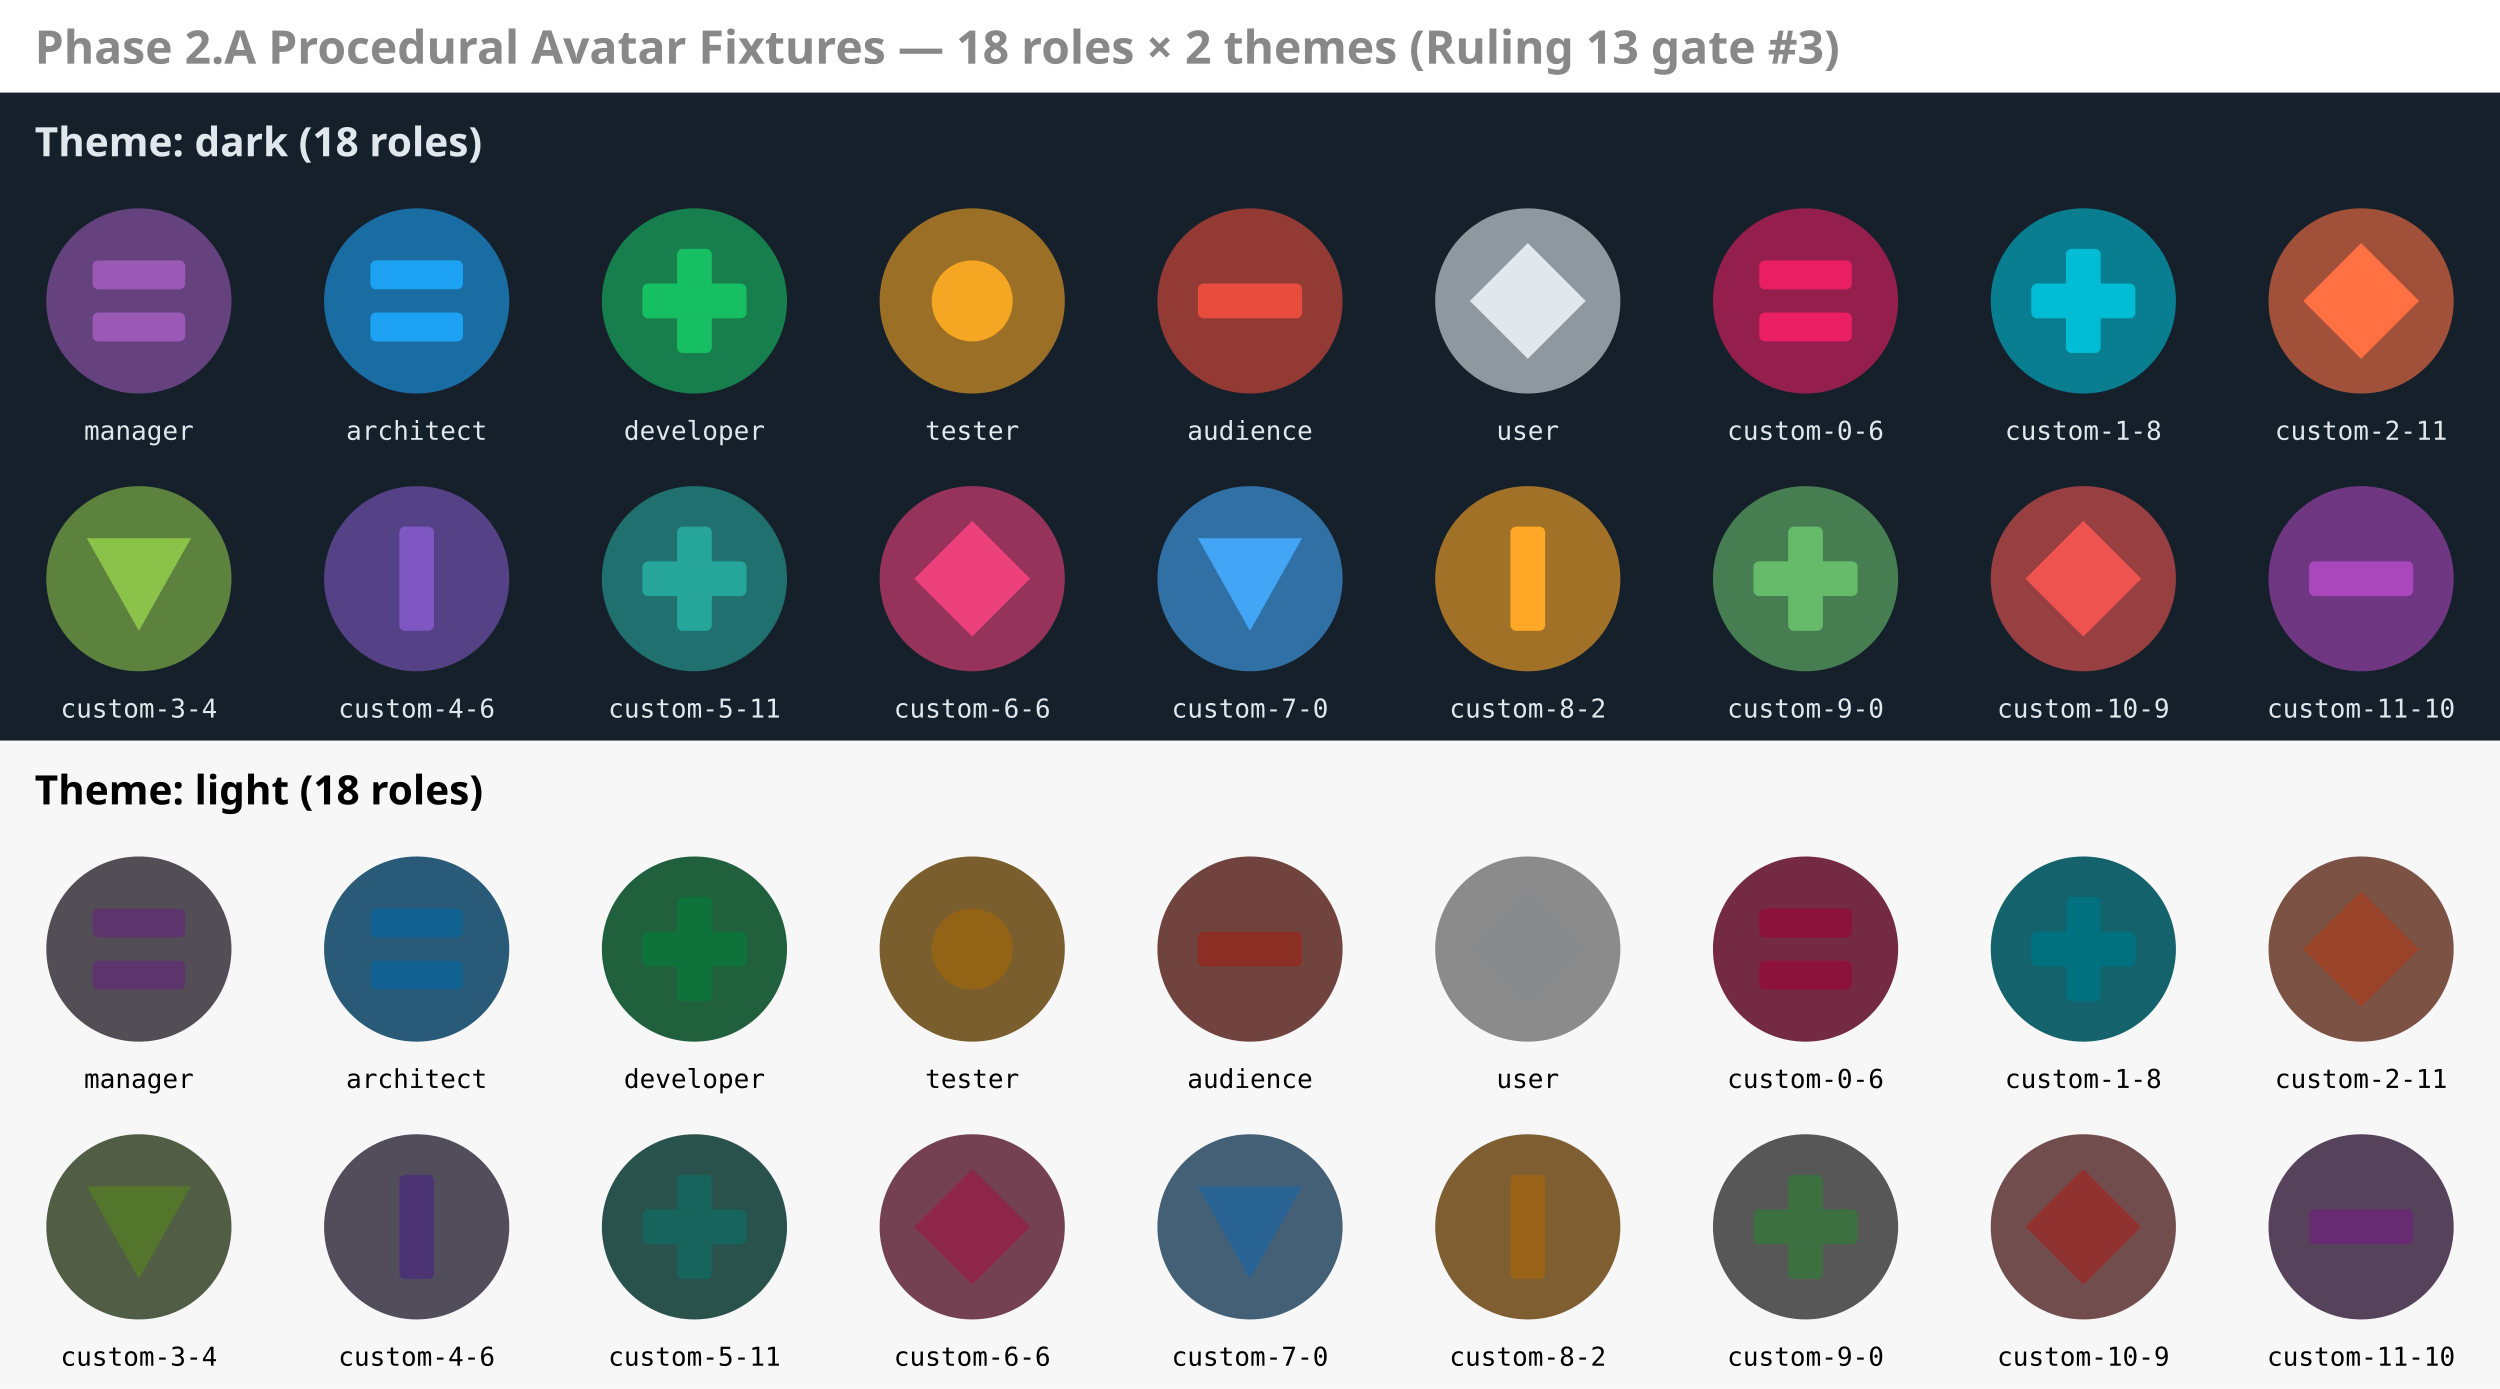
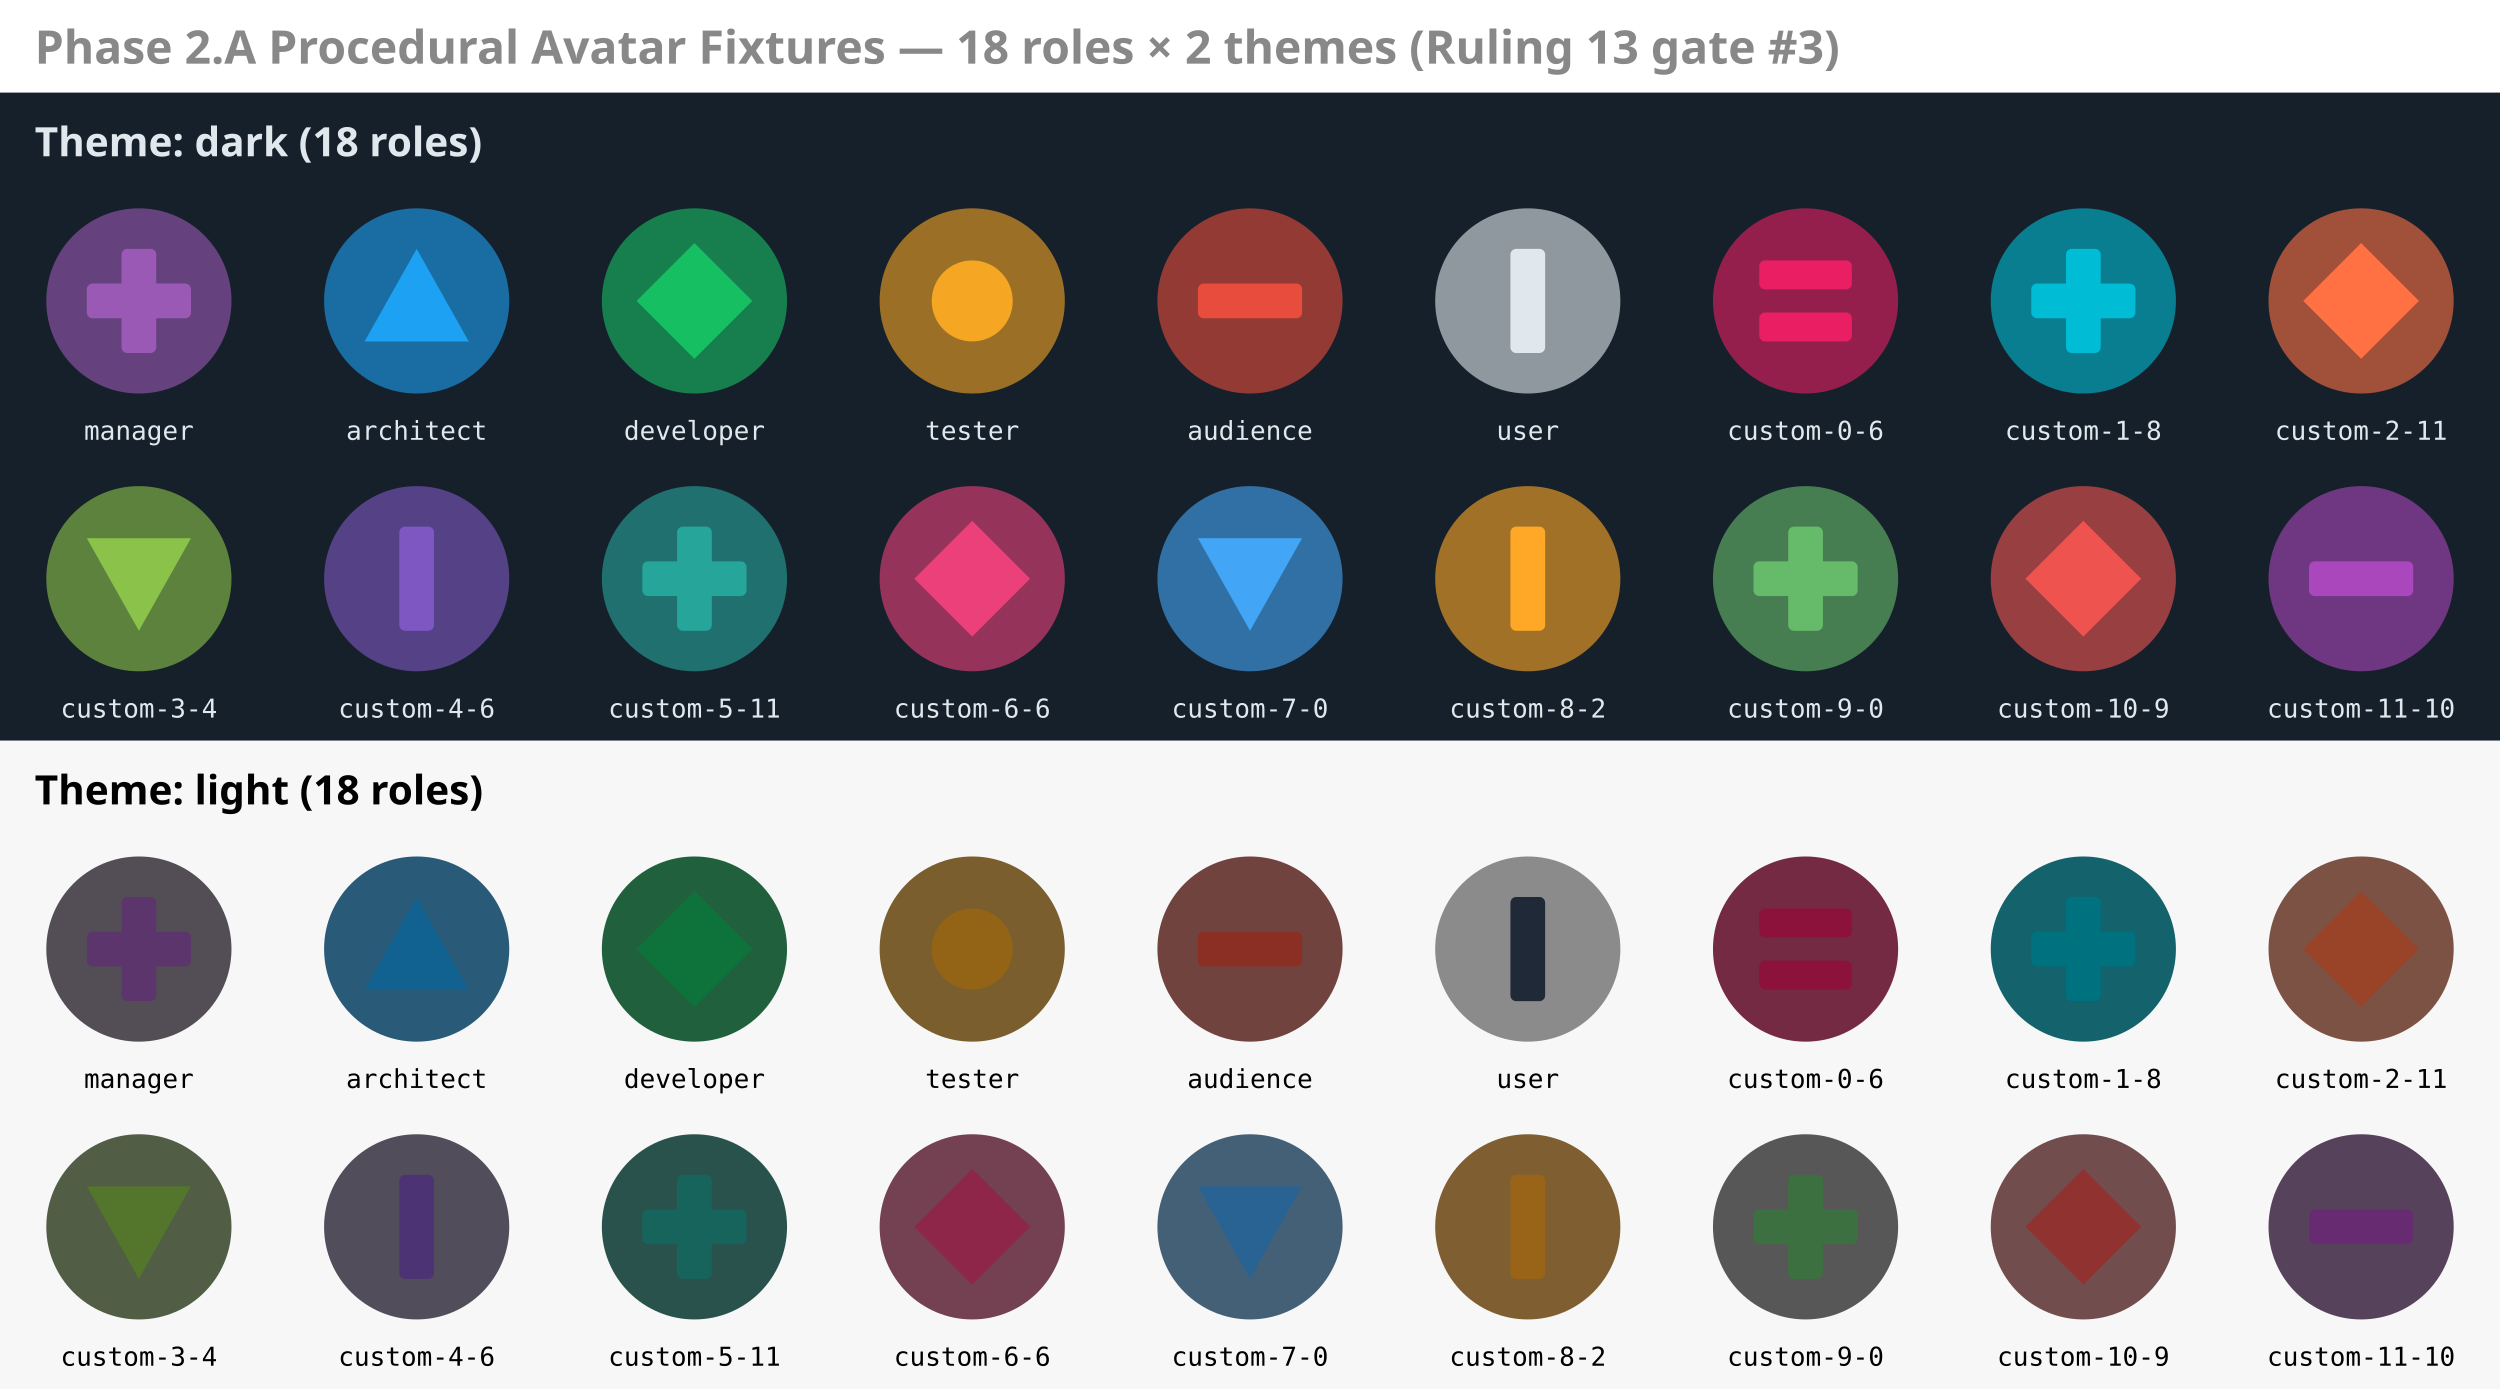
<svg xmlns="http://www.w3.org/2000/svg" viewBox="0 0 864 480" width="864" height="480">
  <text x="12" y="22" font-family="sans-serif" font-size="16" font-weight="bold" fill="#888">Phase 2.A Procedural Avatar Fixtures — 18 roles × 2 themes (Ruling 13 gate #3)</text>
  <g transform="translate(0,32)">
    <rect x="0" y="0" width="864" height="224" fill="#15202b" />
    <text x="12" y="22" font-family="sans-serif" font-size="14" font-weight="bold" fill="#e1e8ed">Theme: dark (18 roles)</text>
    <g transform="translate(16,40)">
      <circle cx="32" cy="32" r="32" fill="#65427e" />
-       <rect x="16" y="18" width="32" height="10" fill="#9b59b6" rx="2" />
-       <rect x="16" y="36" width="32" height="10" fill="#9b59b6" rx="2" />
+       <rect x="26" y="14" width="12" height="36" fill="#9b59b6" rx="2" />
+       <rect x="14" y="26" width="36" height="12" fill="#9b59b6" rx="2" />
    </g>
    <text x="48" y="120" font-family="monospace" font-size="9" fill="#e1e8ed" text-anchor="middle">manager</text>
    <g transform="translate(112,40)">
      <circle cx="32" cy="32" r="32" fill="#1a6da2" />
-       <rect x="16" y="18" width="32" height="10" fill="#1da1f2" rx="2" />
-       <rect x="16" y="36" width="32" height="10" fill="#1da1f2" rx="2" />
+       <polygon points="32,14 50,46 14,46" fill="#1da1f2" />
    </g>
    <text x="144" y="120" font-family="monospace" font-size="9" fill="#e1e8ed" text-anchor="middle">architect</text>
    <g transform="translate(208,40)">
      <circle cx="32" cy="32" r="32" fill="#167f4d" />
-       <rect x="26" y="14" width="12" height="36" fill="#17bf63" rx="2" />
-       <rect x="14" y="26" width="36" height="12" fill="#17bf63" rx="2" />
+       <polygon points="32,12 52,32 32,52 12,32" fill="#17bf63" />
    </g>
    <text x="240" y="120" font-family="monospace" font-size="9" fill="#e1e8ed" text-anchor="middle">developer</text>
    <g transform="translate(304,40)">
      <circle cx="32" cy="32" r="32" fill="#9b7026" />
      <circle cx="32" cy="32" r="14" fill="#f5a623" />
    </g>
    <text x="336" y="120" font-family="monospace" font-size="9" fill="#e1e8ed" text-anchor="middle">tester</text>
    <g transform="translate(400,40)">
      <circle cx="32" cy="32" r="32" fill="#933a35" />
      <rect x="14" y="26" width="36" height="12" fill="#e74c3c" rx="2" />
    </g>
    <text x="432" y="120" font-family="monospace" font-size="9" fill="#e1e8ed" text-anchor="middle">audience</text>
    <g transform="translate(496,40)">
      <circle cx="32" cy="32" r="32" fill="#8f989f" />
-       <polygon points="32,12 52,32 32,52 12,32" fill="#e1e8ed" />
+       <rect x="26" y="14" width="12" height="36" fill="#e1e8ed" rx="2" />
    </g>
    <text x="528" y="120" font-family="monospace" font-size="9" fill="#e1e8ed" text-anchor="middle">user</text>
    <g transform="translate(592,40)">
      <circle cx="32" cy="32" r="32" fill="#941f4d" />
      <rect x="16" y="18" width="32" height="10" fill="#e91e63" rx="2" />
      <rect x="16" y="36" width="32" height="10" fill="#e91e63" rx="2" />
    </g>
    <text x="624" y="120" font-family="monospace" font-size="9" fill="#e1e8ed" text-anchor="middle">custom-0-6</text>
    <g transform="translate(688,40)">
      <circle cx="32" cy="32" r="32" fill="#087e90" />
      <rect x="26" y="14" width="12" height="36" fill="#00bcd4" rx="2" />
      <rect x="14" y="26" width="36" height="12" fill="#00bcd4" rx="2" />
    </g>
    <text x="720" y="120" font-family="monospace" font-size="9" fill="#e1e8ed" text-anchor="middle">custom-1-8</text>
    <g transform="translate(784,40)">
      <circle cx="32" cy="32" r="32" fill="#a15039" />
      <polygon points="32,12 52,32 32,52 12,32" fill="#ff7043" />
    </g>
    <text x="816" y="120" font-family="monospace" font-size="9" fill="#e1e8ed" text-anchor="middle">custom-2-11</text>
    <g transform="translate(16,136)">
      <circle cx="32" cy="32" r="32" fill="#5c823e" />
      <polygon points="32,50 50,18 14,18" fill="#8bc34a" />
    </g>
    <text x="48" y="216" font-family="monospace" font-size="9" fill="#e1e8ed" text-anchor="middle">custom-3-4</text>
    <g transform="translate(112,136)">
      <circle cx="32" cy="32" r="32" fill="#544186" />
      <rect x="26" y="14" width="12" height="36" fill="#7e57c2" rx="2" />
    </g>
    <text x="144" y="216" font-family="monospace" font-size="9" fill="#e1e8ed" text-anchor="middle">custom-4-6</text>
    <g transform="translate(208,136)">
      <circle cx="32" cy="32" r="32" fill="#1f706e" />
      <rect x="26" y="14" width="12" height="36" fill="#26a69a" rx="2" />
      <rect x="14" y="26" width="36" height="12" fill="#26a69a" rx="2" />
    </g>
    <text x="240" y="216" font-family="monospace" font-size="9" fill="#e1e8ed" text-anchor="middle">custom-5-11</text>
    <g transform="translate(304,136)">
      <circle cx="32" cy="32" r="32" fill="#96335a" />
      <polygon points="32,12 52,32 32,52 12,32" fill="#ec407a" />
    </g>
    <text x="336" y="216" font-family="monospace" font-size="9" fill="#e1e8ed" text-anchor="middle">custom-6-6</text>
    <g transform="translate(400,136)">
      <circle cx="32" cy="32" r="32" fill="#3070a4" />
      <polygon points="32,50 50,18 14,18" fill="#42a5f5" />
    </g>
    <text x="432" y="216" font-family="monospace" font-size="9" fill="#e1e8ed" text-anchor="middle">custom-7-0</text>
    <g transform="translate(496,136)">
      <circle cx="32" cy="32" r="32" fill="#a17128" />
      <rect x="26" y="14" width="12" height="36" fill="#ffa726" rx="2" />
    </g>
    <text x="528" y="216" font-family="monospace" font-size="9" fill="#e1e8ed" text-anchor="middle">custom-8-2</text>
    <g transform="translate(592,136)">
      <circle cx="32" cy="32" r="32" fill="#467d51" />
      <rect x="26" y="14" width="12" height="36" fill="#66bb6a" rx="2" />
      <rect x="14" y="26" width="36" height="12" fill="#66bb6a" rx="2" />
    </g>
    <text x="624" y="216" font-family="monospace" font-size="9" fill="#e1e8ed" text-anchor="middle">custom-9-0</text>
    <g transform="translate(688,136)">
      <circle cx="32" cy="32" r="32" fill="#983f41" />
      <polygon points="32,12 52,32 32,52 12,32" fill="#ef5350" />
    </g>
    <text x="720" y="216" font-family="monospace" font-size="9" fill="#e1e8ed" text-anchor="middle">custom-10-9</text>
    <g transform="translate(784,136)">
      <circle cx="32" cy="32" r="32" fill="#6f3782" />
      <rect x="14" y="26" width="36" height="12" fill="#ab47bc" rx="2" />
    </g>
    <text x="816" y="216" font-family="monospace" font-size="9" fill="#e1e8ed" text-anchor="middle">custom-11-10</text>
  </g>
  <g transform="translate(0,256)">
    <rect x="0" y="0" width="864" height="224" fill="#f7f7f7" />
    <text x="12" y="22" font-family="sans-serif" font-size="14" font-weight="bold" fill="#000000">Theme: light (18 roles)</text>
    <g transform="translate(16,40)">
      <circle cx="32" cy="32" r="32" fill="#534d55" />
-       <rect x="16" y="18" width="32" height="10" fill="#5d356d" rx="2" />
-       <rect x="16" y="36" width="32" height="10" fill="#5d356d" rx="2" />
+       <rect x="26" y="14" width="12" height="36" fill="#5d356d" rx="2" />
+       <rect x="14" y="26" width="36" height="12" fill="#5d356d" rx="2" />
    </g>
    <text x="48" y="120" font-family="monospace" font-size="9" fill="#000000" text-anchor="middle">manager</text>
    <g transform="translate(112,40)">
      <circle cx="32" cy="32" r="32" fill="#295b79" />
-       <rect x="16" y="18" width="32" height="10" fill="#116191" rx="2" />
-       <rect x="16" y="36" width="32" height="10" fill="#116191" rx="2" />
+       <polygon points="32,14 50,46 14,46" fill="#116191" />
    </g>
    <text x="144" y="120" font-family="monospace" font-size="9" fill="#000000" text-anchor="middle">architect</text>
    <g transform="translate(208,40)">
      <circle cx="32" cy="32" r="32" fill="#21603d" />
-       <rect x="26" y="14" width="12" height="36" fill="#0e733b" rx="2" />
-       <rect x="14" y="26" width="36" height="12" fill="#0e733b" rx="2" />
+       <polygon points="32,12 52,32 32,52 12,32" fill="#0e733b" />
    </g>
    <text x="240" y="120" font-family="monospace" font-size="9" fill="#000000" text-anchor="middle">developer</text>
    <g transform="translate(304,40)">
      <circle cx="32" cy="32" r="32" fill="#7a5e2e" />
      <circle cx="32" cy="32" r="14" fill="#936415" />
    </g>
    <text x="336" y="120" font-family="monospace" font-size="9" fill="#000000" text-anchor="middle">tester</text>
    <g transform="translate(400,40)">
      <circle cx="32" cy="32" r="32" fill="#71433e" />
      <rect x="14" y="26" width="36" height="12" fill="#8b2e24" rx="2" />
    </g>
    <text x="432" y="120" font-family="monospace" font-size="9" fill="#000000" text-anchor="middle">audience</text>
    <g transform="translate(496,40)">
      <circle cx="32" cy="32" r="32" fill="#8b8b8b" />
-       <polygon points="32,12 52,32 32,52 12,32" fill="#878b8e" />
+       <rect x="26" y="14" width="12" height="36" fill="#1f2937" rx="2" />
    </g>
    <text x="528" y="120" font-family="monospace" font-size="9" fill="#000000" text-anchor="middle">user</text>
    <g transform="translate(592,40)">
      <circle cx="32" cy="32" r="32" fill="#742a43" />
      <rect x="16" y="18" width="32" height="10" fill="#8c123b" rx="2" />
      <rect x="16" y="36" width="32" height="10" fill="#8c123b" rx="2" />
    </g>
    <text x="624" y="120" font-family="monospace" font-size="9" fill="#000000" text-anchor="middle">custom-0-6</text>
    <g transform="translate(688,40)">
      <circle cx="32" cy="32" r="32" fill="#13626c" />
      <rect x="26" y="14" width="12" height="36" fill="#00717f" rx="2" />
      <rect x="14" y="26" width="36" height="12" fill="#00717f" rx="2" />
    </g>
    <text x="720" y="120" font-family="monospace" font-size="9" fill="#000000" text-anchor="middle">custom-1-8</text>
    <g transform="translate(784,40)">
      <circle cx="32" cy="32" r="32" fill="#7c5245" />
      <polygon points="32,12 52,32 32,52 12,32" fill="#994328" />
    </g>
    <text x="816" y="120" font-family="monospace" font-size="9" fill="#000000" text-anchor="middle">custom-2-11</text>
    <g transform="translate(16,136)">
      <circle cx="32" cy="32" r="32" fill="#515d44" />
      <polygon points="32,50 50,18 14,18" fill="#53752c" />
    </g>
    <text x="48" y="216" font-family="monospace" font-size="9" fill="#000000" text-anchor="middle">custom-3-4</text>
    <g transform="translate(112,136)">
      <circle cx="32" cy="32" r="32" fill="#524d5b" />
      <rect x="26" y="14" width="12" height="36" fill="#4c3474" rx="2" />
    </g>
    <text x="144" y="216" font-family="monospace" font-size="9" fill="#000000" text-anchor="middle">custom-4-6</text>
    <g transform="translate(208,136)">
      <circle cx="32" cy="32" r="32" fill="#29524d" />
      <rect x="26" y="14" width="12" height="36" fill="#17645c" rx="2" />
      <rect x="14" y="26" width="36" height="12" fill="#17645c" rx="2" />
    </g>
    <text x="240" y="216" font-family="monospace" font-size="9" fill="#000000" text-anchor="middle">custom-5-11</text>
    <g transform="translate(304,136)">
      <circle cx="32" cy="32" r="32" fill="#734152" />
      <polygon points="32,12 52,32 32,52 12,32" fill="#8e2649" />
    </g>
    <text x="336" y="216" font-family="monospace" font-size="9" fill="#000000" text-anchor="middle">custom-6-6</text>
    <g transform="translate(400,136)">
      <circle cx="32" cy="32" r="32" fill="#446077" />
      <polygon points="32,50 50,18 14,18" fill="#286393" />
    </g>
    <text x="432" y="216" font-family="monospace" font-size="9" fill="#000000" text-anchor="middle">custom-7-0</text>
    <g transform="translate(496,136)">
      <circle cx="32" cy="32" r="32" fill="#7f5f31" />
      <rect x="26" y="14" width="12" height="36" fill="#996417" rx="2" />
    </g>
    <text x="528" y="216" font-family="monospace" font-size="9" fill="#000000" text-anchor="middle">custom-8-2</text>
    <g transform="translate(592,136)">
      <circle cx="32" cy="32" r="32" fill="#575757" />
      <rect x="26" y="14" width="12" height="36" fill="#3d7040" rx="2" />
      <rect x="14" y="26" width="36" height="12" fill="#3d7040" rx="2" />
    </g>
    <text x="624" y="216" font-family="monospace" font-size="9" fill="#000000" text-anchor="middle">custom-9-0</text>
    <g transform="translate(688,136)">
      <circle cx="32" cy="32" r="32" fill="#724d4d" />
      <polygon points="32,12 52,32 32,52 12,32" fill="#8f3230" />
    </g>
    <text x="720" y="216" font-family="monospace" font-size="9" fill="#000000" text-anchor="middle">custom-10-9</text>
    <g transform="translate(784,136)">
      <circle cx="32" cy="32" r="32" fill="#56425a" />
      <rect x="14" y="26" width="36" height="12" fill="#672b71" rx="2" />
    </g>
    <text x="816" y="216" font-family="monospace" font-size="9" fill="#000000" text-anchor="middle">custom-11-10</text>
  </g>
</svg>
